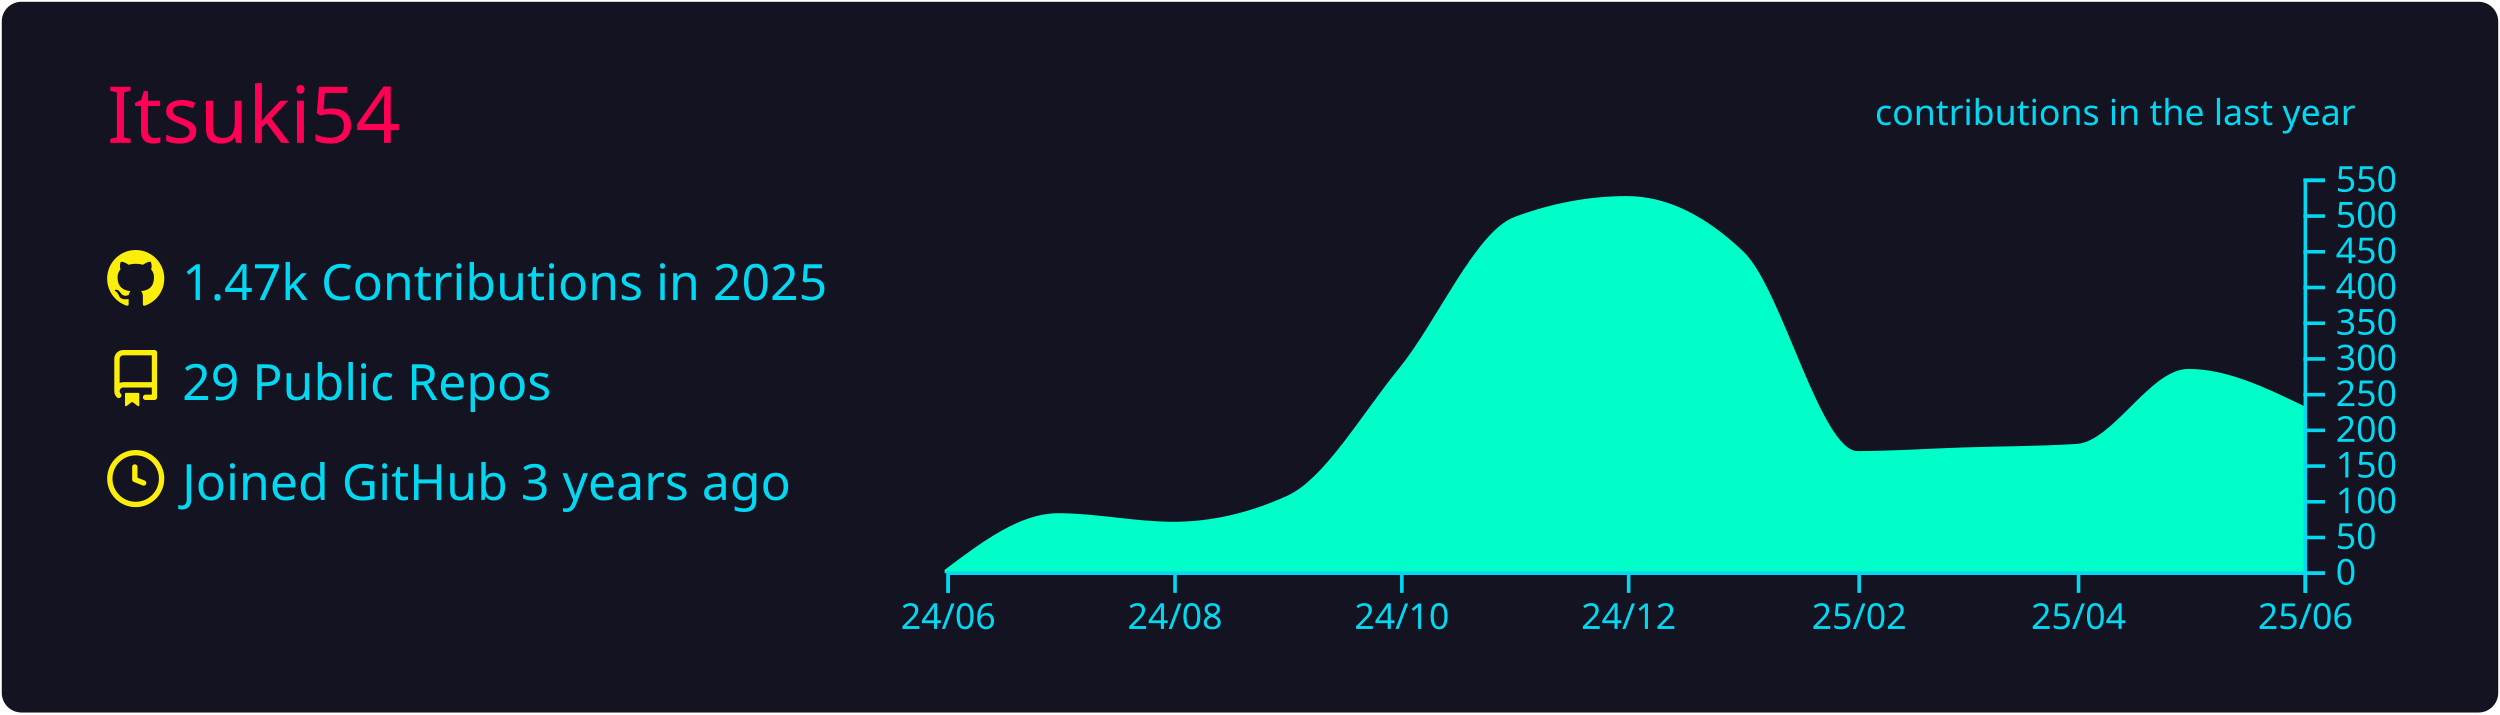
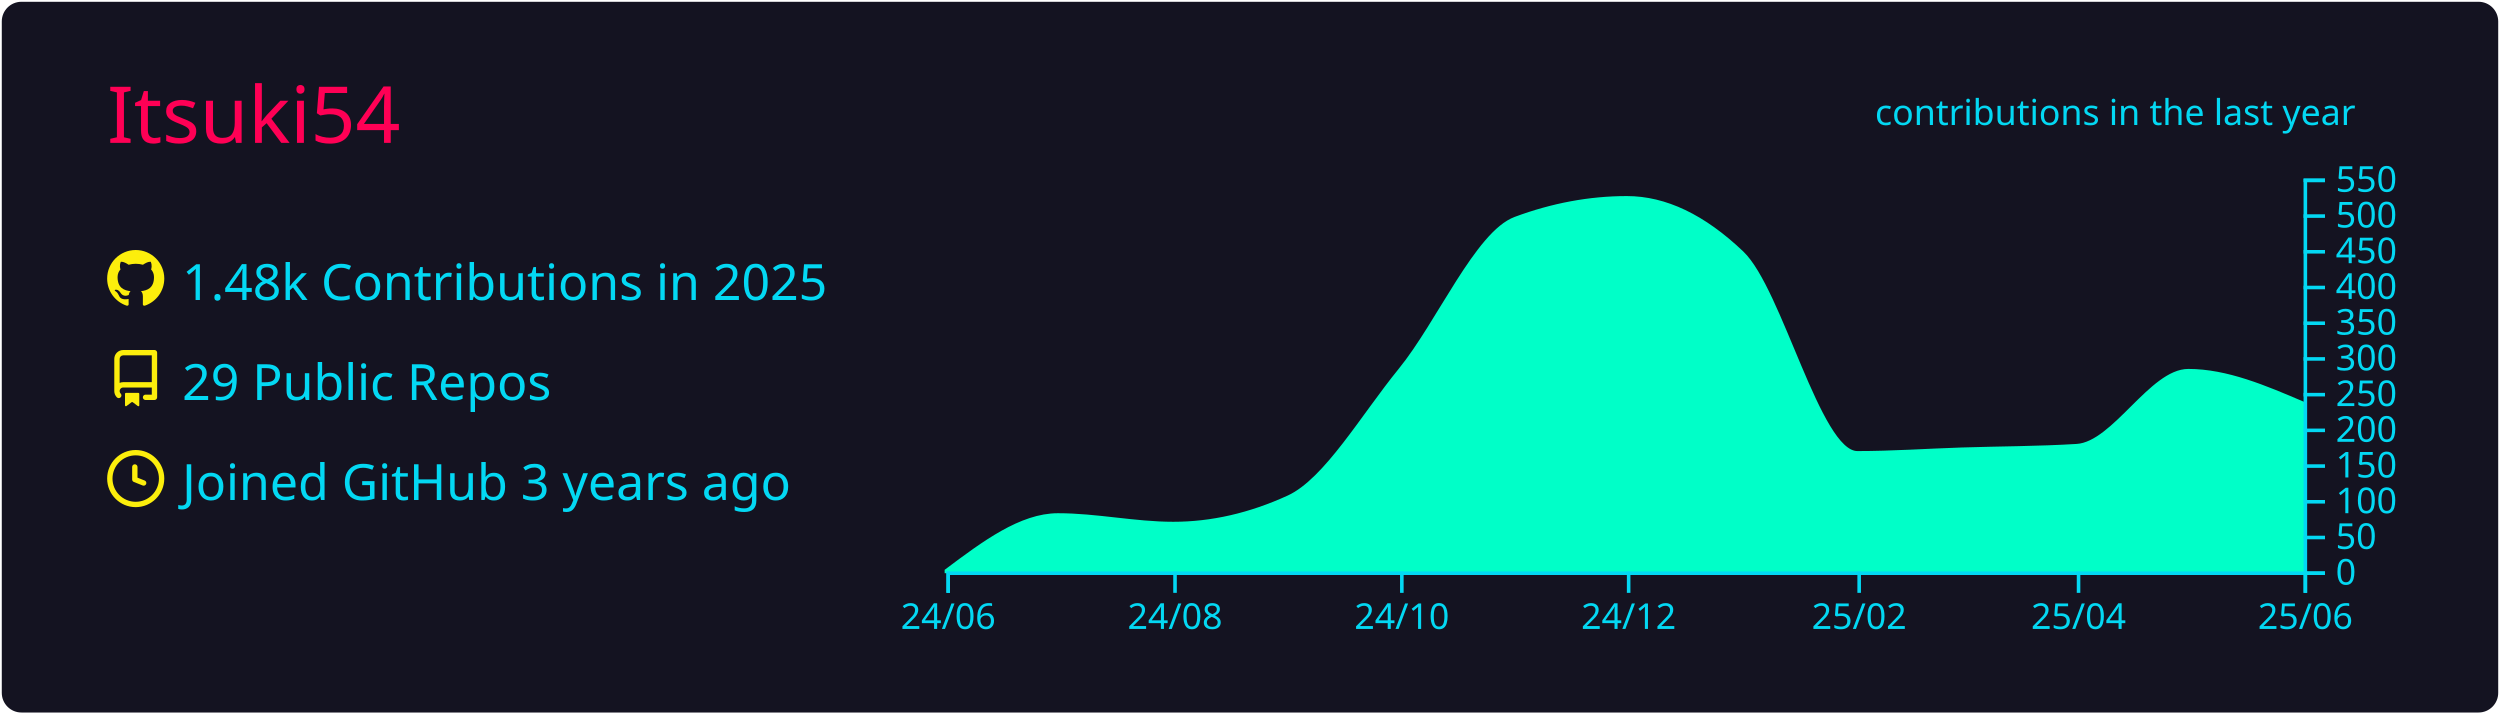
<svg xmlns="http://www.w3.org/2000/svg" width="700" height="200" viewBox="0 0 700 200">
  <style>* {
          font-family: 'Segoe UI', Ubuntu, "Helvetica Neue", Sans-Serif
        }</style>
  <rect x="1" y="1" rx="5" ry="5" height="99%" width="99.714%" stroke="#141321" stroke-width="1" fill="#141321" stroke-opacity="1" />
  <text x="30" y="40" style="font-size: 22px; fill: #ff0055;">Itsuki54</text>
  <g transform="translate(0,40)">
    <g transform="translate(30,30)">
      <g transform="translate(0,0)" width="14" height="14" fill="#fcee0c">
        <path fill-rule="evenodd" d="M8 0C3.58 0 0 3.58 0 8c0 3.54 2.29 6.53 5.47 7.59.4.07.55-.17.55-.38 0-.19-.01-.82-.01-1.49-2.01.37-2.53-.49-2.69-.94-.09-.23-.48-.94-.82-1.13-.28-.15-.68-.52-.01-.53.63-.01 1.08.58 1.23.82.72 1.21 1.87.87 2.33.66.07-.52.28-.87.51-1.07-1.78-.2-3.64-.89-3.64-3.95 0-.87.31-1.59.82-2.15-.08-.2-.36-1.02.08-2.12 0 0 .67-.21 2.2.82.64-.18 1.32-.27 2-.27.68 0 1.36.09 2 .27 1.53-1.04 2.2-.82 2.2-.82.44 1.1.16 1.92.08 2.12.51.56.82 1.27.82 2.15 0 3.07-1.87 3.75-3.65 3.95.29.25.54.73.54 1.48 0 1.07-.01 1.93-.01 2.2 0 .21.15.46.55.38A8.013 8.013 0 0016 8c0-4.42-3.58-8-8-8z" />
      </g>
      <g transform="translate(0,28)" width="14" height="14" fill="#fcee0c">
        <path fill-rule="evenodd" d="M2 2.5A2.5 2.5 0 014.5 0h8.75a.75.75 0 01.75.75v12.5a.75.75 0 01-.75.75h-2.5a.75.75 0 110-1.5h1.75v-2h-8a1 1 0 00-.714 1.7.75.75 0 01-1.072 1.05A2.495 2.495 0 012 11.5v-9zm10.5-1V9h-8c-.356 0-.694.074-1 .208V2.5a1 1 0 011-1h8zM5 12.25v3.25a.25.25 0 00.4.2l1.45-1.087a.25.25 0 01.3 0L8.6 15.7a.25.25 0 00.4-.2v-3.25a.25.25 0 00-.25-.25h-3.5a.25.25 0 00-.25.25z" />
      </g>
      <g transform="translate(0,56)" width="14" height="14" fill="#fcee0c">
        <path fill-rule="evenodd" d="M1.5 8a6.5 6.5 0 1113 0 6.5 6.5 0 01-13 0zM8 0a8 8 0 100 16A8 8 0 008 0zm.5 4.75a.75.75 0 00-1.5 0v3.5a.75.75 0 00.471.696l2.5 1a.75.75 0 00.557-1.392L8.5 7.742V4.75z" />
      </g>
-       <text x="21" y="14" style="fill: #03d8f3; font-size: 14px;">1.47k Contributions in 2025</text>
+       <text x="21" y="14" style="fill: #03d8f3; font-size: 14px;">1.48k Contributions in 2025</text>
      <text x="21" y="42" style="fill: #03d8f3; font-size: 14px;">29 Public Repos</text>
      <text x="21" y="70" style="fill: #03d8f3; font-size: 14px;">Joined GitHub 3 years ago</text>
    </g>
    <g color="#00ffc8" transform="translate(295,10)">
-       <path transform="translate(-30,0)" stroke="#00ffc8" fill="#00ffc8" opacity="1" d="M0,109.8C10.411,102,20.822,94.2,31.233,94.2C41.991,94.2,52.749,96.6,63.507,96.6C74.265,96.6,85.023,94.133,95.781,89.2C106.192,84.426,116.603,66.357,127.014,53.6C137.772,40.418,148.53,15.196,159.288,11.2C169.699,7.333,180.11,5.4,190.521,5.4C201.279,5.4,212.037,10.533,222.795,20.8C233.553,31.067,244.311,76.8,255.068,76.8C264.785,76.8,274.502,76.118,284.219,75.8C294.977,75.448,305.735,75.467,316.493,74.8C326.904,74.155,337.315,53.8,347.726,53.8C358.484,53.8,369.242,59,380,64.2L380,110C369.242,110,358.484,110,347.726,110C337.315,110,326.904,110,316.493,110C305.735,110,294.977,110,284.219,110C274.502,110,264.785,110,255.068,110C244.311,110,233.553,110,222.795,110C212.037,110,201.279,110,190.521,110C180.11,110,169.699,110,159.288,110C148.53,110,137.772,110,127.014,110C116.603,110,106.192,110,95.781,110C85.023,110,74.265,110,63.507,110C52.749,110,41.991,110,31.233,110C20.822,110,10.411,110,0,110Z" />
+       <path transform="translate(-30,0)" stroke="#00ffc8" fill="#00ffc8" opacity="1" d="M0,109.8C10.411,102,20.822,94.2,31.233,94.2C41.991,94.2,52.749,96.6,63.507,96.6C74.265,96.6,85.023,94.133,95.781,89.2C106.192,84.426,116.603,66.357,127.014,53.6C137.772,40.418,148.53,15.196,159.288,11.2C169.699,7.333,180.11,5.4,190.521,5.4C201.279,5.4,212.037,10.533,222.795,20.8C233.553,31.067,244.311,76.8,255.068,76.8C264.785,76.8,274.502,76.118,284.219,75.8C294.977,75.448,305.735,75.467,316.493,74.8C326.904,74.155,337.315,53.8,347.726,53.8C358.484,53.8,369.242,58.4,380,63L380,110C369.242,110,358.484,110,347.726,110C337.315,110,326.904,110,316.493,110C305.735,110,294.977,110,284.219,110C274.502,110,264.785,110,255.068,110C244.311,110,233.553,110,222.795,110C212.037,110,201.279,110,190.521,110C180.11,110,169.699,110,159.288,110C148.53,110,137.772,110,127.014,110C116.603,110,106.192,110,95.781,110C85.023,110,74.265,110,63.507,110C52.749,110,41.991,110,31.233,110C20.822,110,10.411,110,0,110Z" />
      <g color="#03d8f3" transform="translate(-30,110)" fill="none" font-size="10" font-family="sans-serif" text-anchor="middle">
        <path class="domain" stroke="currentColor" d="M0.5,6V0.5H380.5V6" />
        <g class="tick" opacity="1" transform="translate(0.5,0)">
          <line stroke="currentColor" y2="6" />
          <text fill="currentColor" y="9" dy="0.71em">24/06</text>
        </g>
        <g class="tick" opacity="1" transform="translate(64.00685,0)">
          <line stroke="currentColor" y2="6" />
          <text fill="currentColor" y="9" dy="0.71em">24/08</text>
        </g>
        <g class="tick" opacity="1" transform="translate(127.5137,0)">
          <line stroke="currentColor" y2="6" />
          <text fill="currentColor" y="9" dy="0.71em">24/10</text>
        </g>
        <g class="tick" opacity="1" transform="translate(191.0205,0)">
          <line stroke="currentColor" y2="6" />
          <text fill="currentColor" y="9" dy="0.71em">24/12</text>
        </g>
        <g class="tick" opacity="1" transform="translate(255.5685,0)">
          <line stroke="currentColor" y2="6" />
          <text fill="currentColor" y="9" dy="0.71em">25/02</text>
        </g>
        <g class="tick" opacity="1" transform="translate(316.9932,0)">
          <line stroke="currentColor" y2="6" />
          <text fill="currentColor" y="9" dy="0.71em">25/04</text>
        </g>
        <g class="tick" opacity="1" transform="translate(380.5,0)">
          <line stroke="currentColor" y2="6" />
          <text fill="currentColor" y="9" dy="0.71em">25/06</text>
        </g>
      </g>
      <g color="#03d8f3" transform="translate(350,0)" fill="none" font-size="10" font-family="sans-serif" text-anchor="start">
        <path class="domain" stroke="currentColor" d="M6,110.5H0.5V0.5H6" />
        <g class="tick" opacity="1" transform="translate(0,110.5)">
          <line stroke="currentColor" x2="6" />
          <text fill="currentColor" x="9" dy="0.32em">0</text>
        </g>
        <g class="tick" opacity="1" transform="translate(0,100.5)">
          <line stroke="currentColor" x2="6" />
          <text fill="currentColor" x="9" dy="0.32em">50</text>
        </g>
        <g class="tick" opacity="1" transform="translate(0,90.5)">
          <line stroke="currentColor" x2="6" />
          <text fill="currentColor" x="9" dy="0.32em">100</text>
        </g>
        <g class="tick" opacity="1" transform="translate(0,80.5)">
          <line stroke="currentColor" x2="6" />
          <text fill="currentColor" x="9" dy="0.32em">150</text>
        </g>
        <g class="tick" opacity="1" transform="translate(0,70.5)">
          <line stroke="currentColor" x2="6" />
          <text fill="currentColor" x="9" dy="0.32em">200</text>
        </g>
        <g class="tick" opacity="1" transform="translate(0,60.5)">
          <line stroke="currentColor" x2="6" />
          <text fill="currentColor" x="9" dy="0.32em">250</text>
        </g>
        <g class="tick" opacity="1" transform="translate(0,50.5)">
          <line stroke="currentColor" x2="6" />
          <text fill="currentColor" x="9" dy="0.32em">300</text>
        </g>
        <g class="tick" opacity="1" transform="translate(0,40.5)">
          <line stroke="currentColor" x2="6" />
          <text fill="currentColor" x="9" dy="0.32em">350</text>
        </g>
        <g class="tick" opacity="1" transform="translate(0,30.5)">
          <line stroke="currentColor" x2="6" />
          <text fill="currentColor" x="9" dy="0.32em">400</text>
        </g>
        <g class="tick" opacity="1" transform="translate(0,20.5)">
          <line stroke="currentColor" x2="6" />
          <text fill="currentColor" x="9" dy="0.32em">450</text>
        </g>
        <g class="tick" opacity="1" transform="translate(0,10.5)">
          <line stroke="currentColor" x2="6" />
          <text fill="currentColor" x="9" dy="0.32em">500</text>
        </g>
        <g class="tick" opacity="1" transform="translate(0,0.5)">
          <line stroke="currentColor" x2="6" />
          <text fill="currentColor" x="9" dy="0.32em">550</text>
        </g>
      </g>
      <g>
        <text y="-15" x="230" style="fill: #03d8f3; font-size: 10px;">contributions in the last year</text>
      </g>
    </g>
  </g>
</svg>
